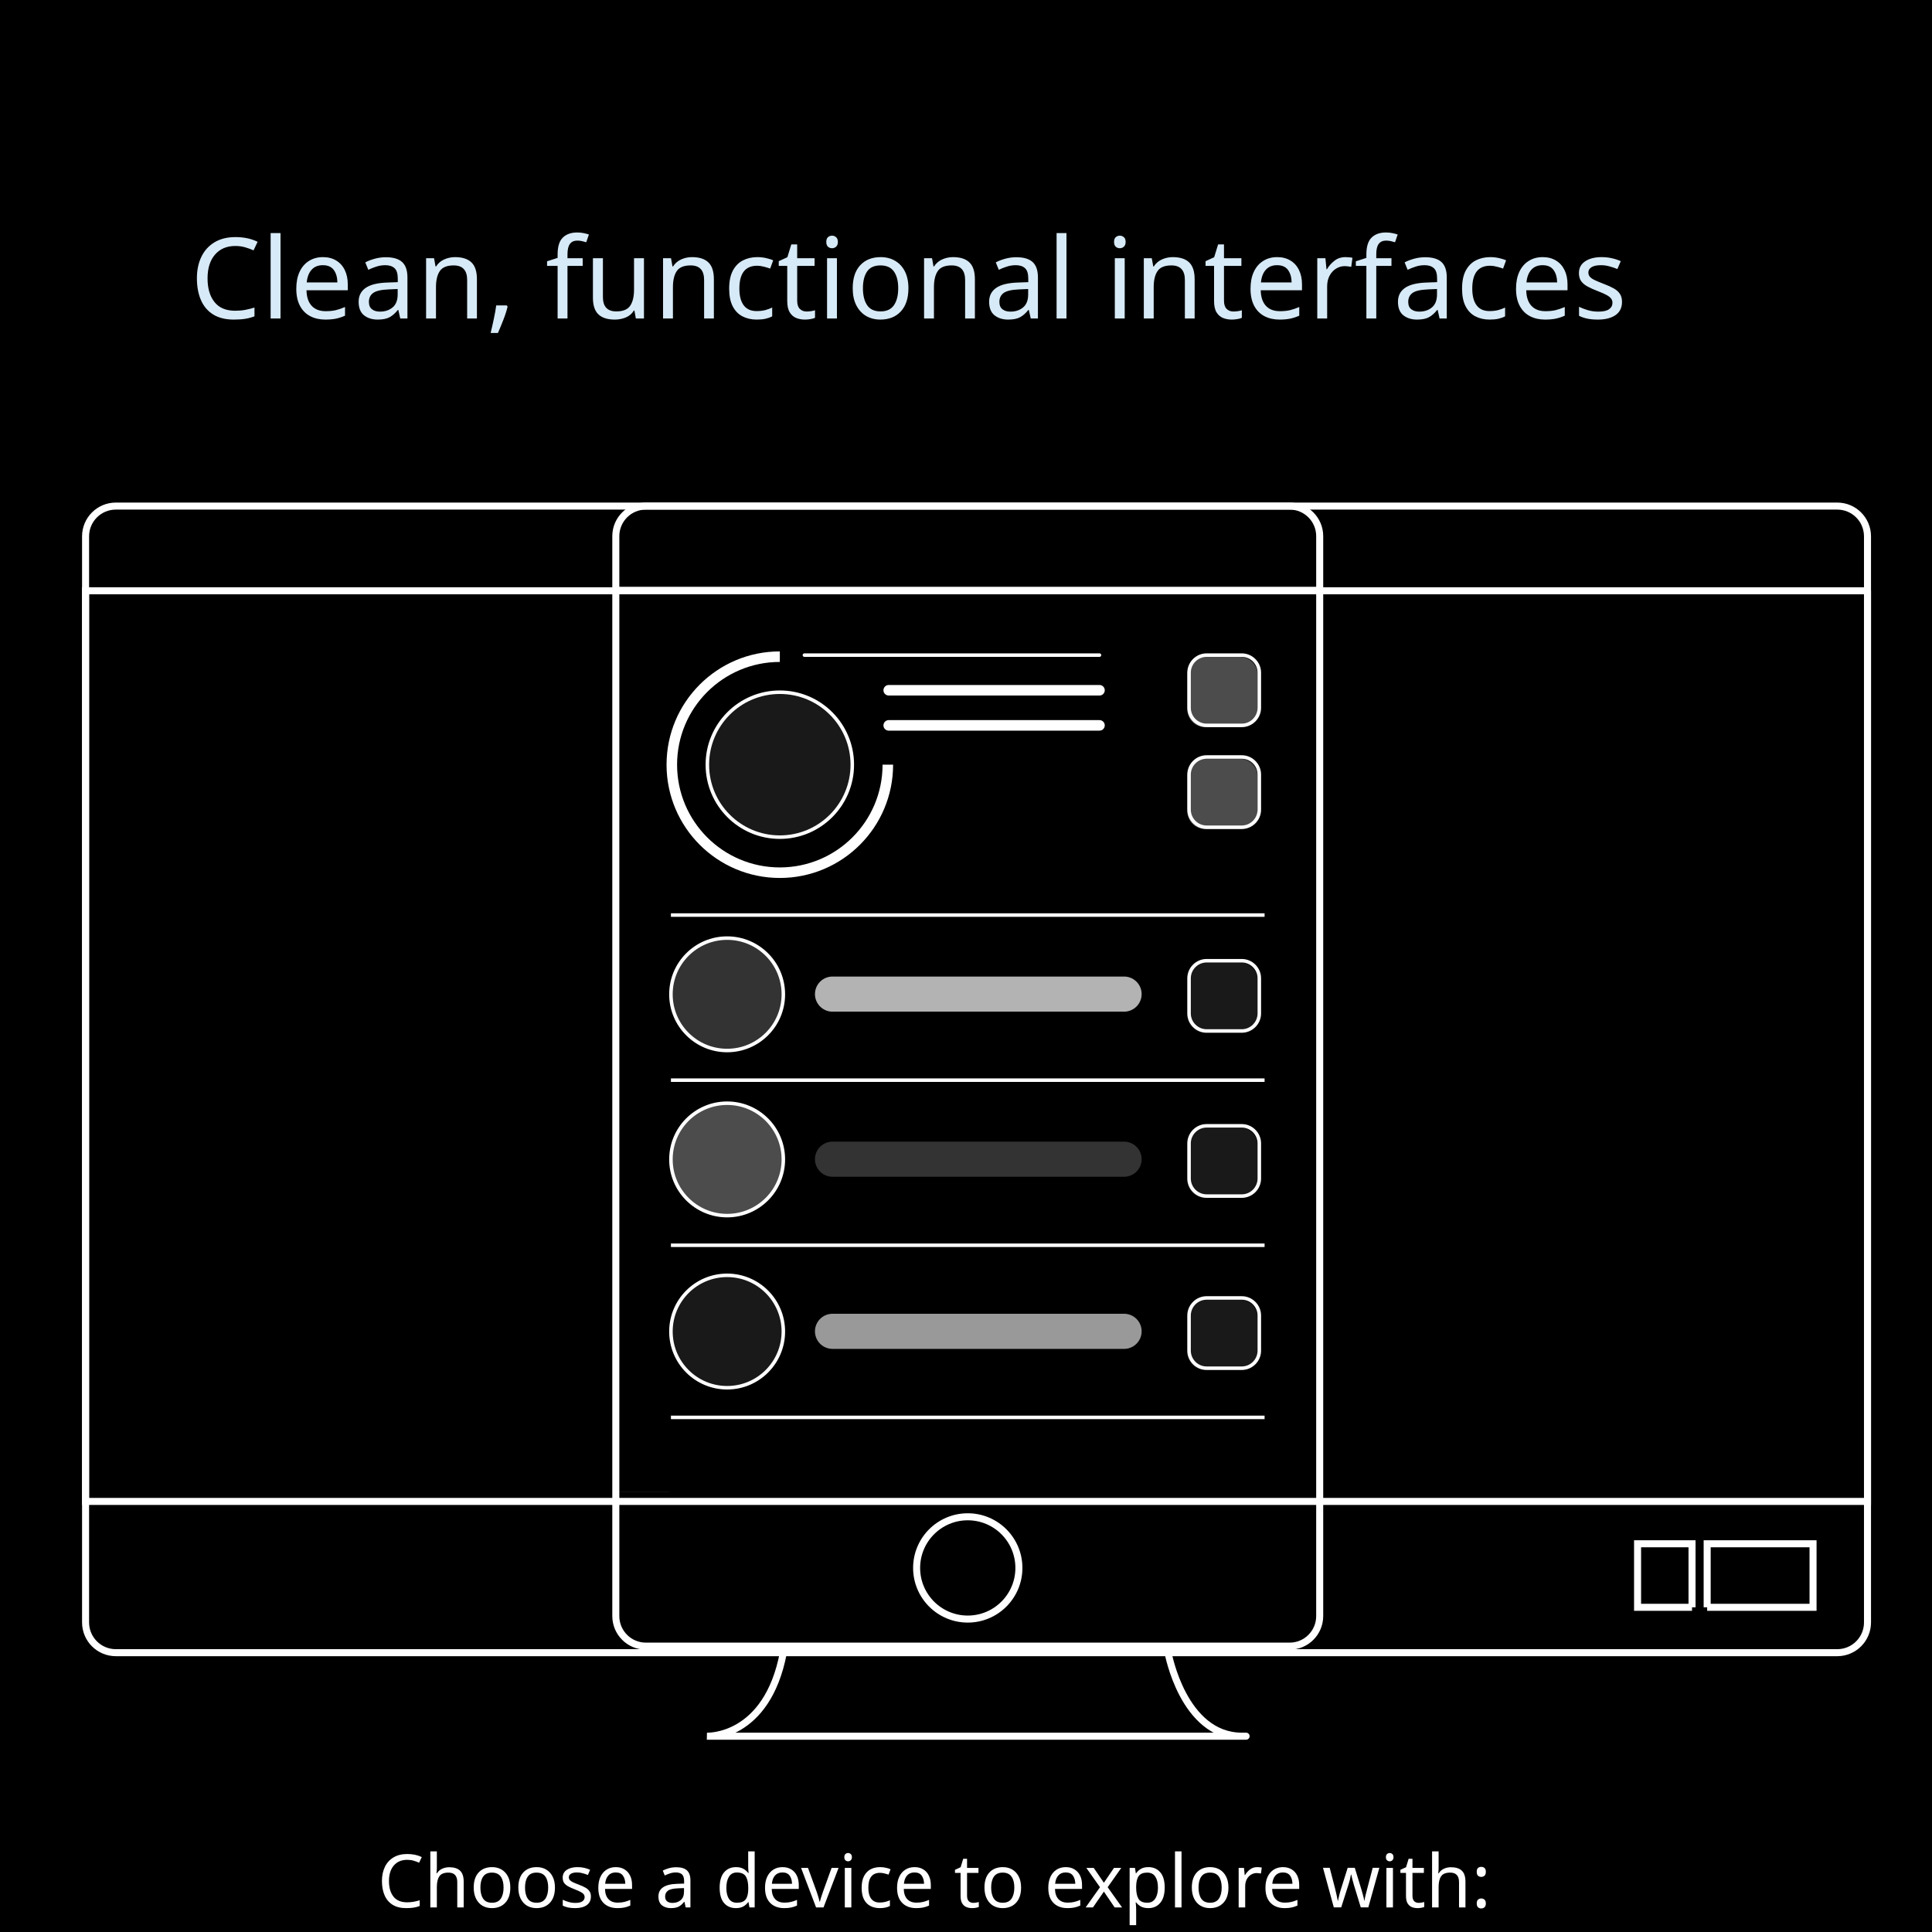
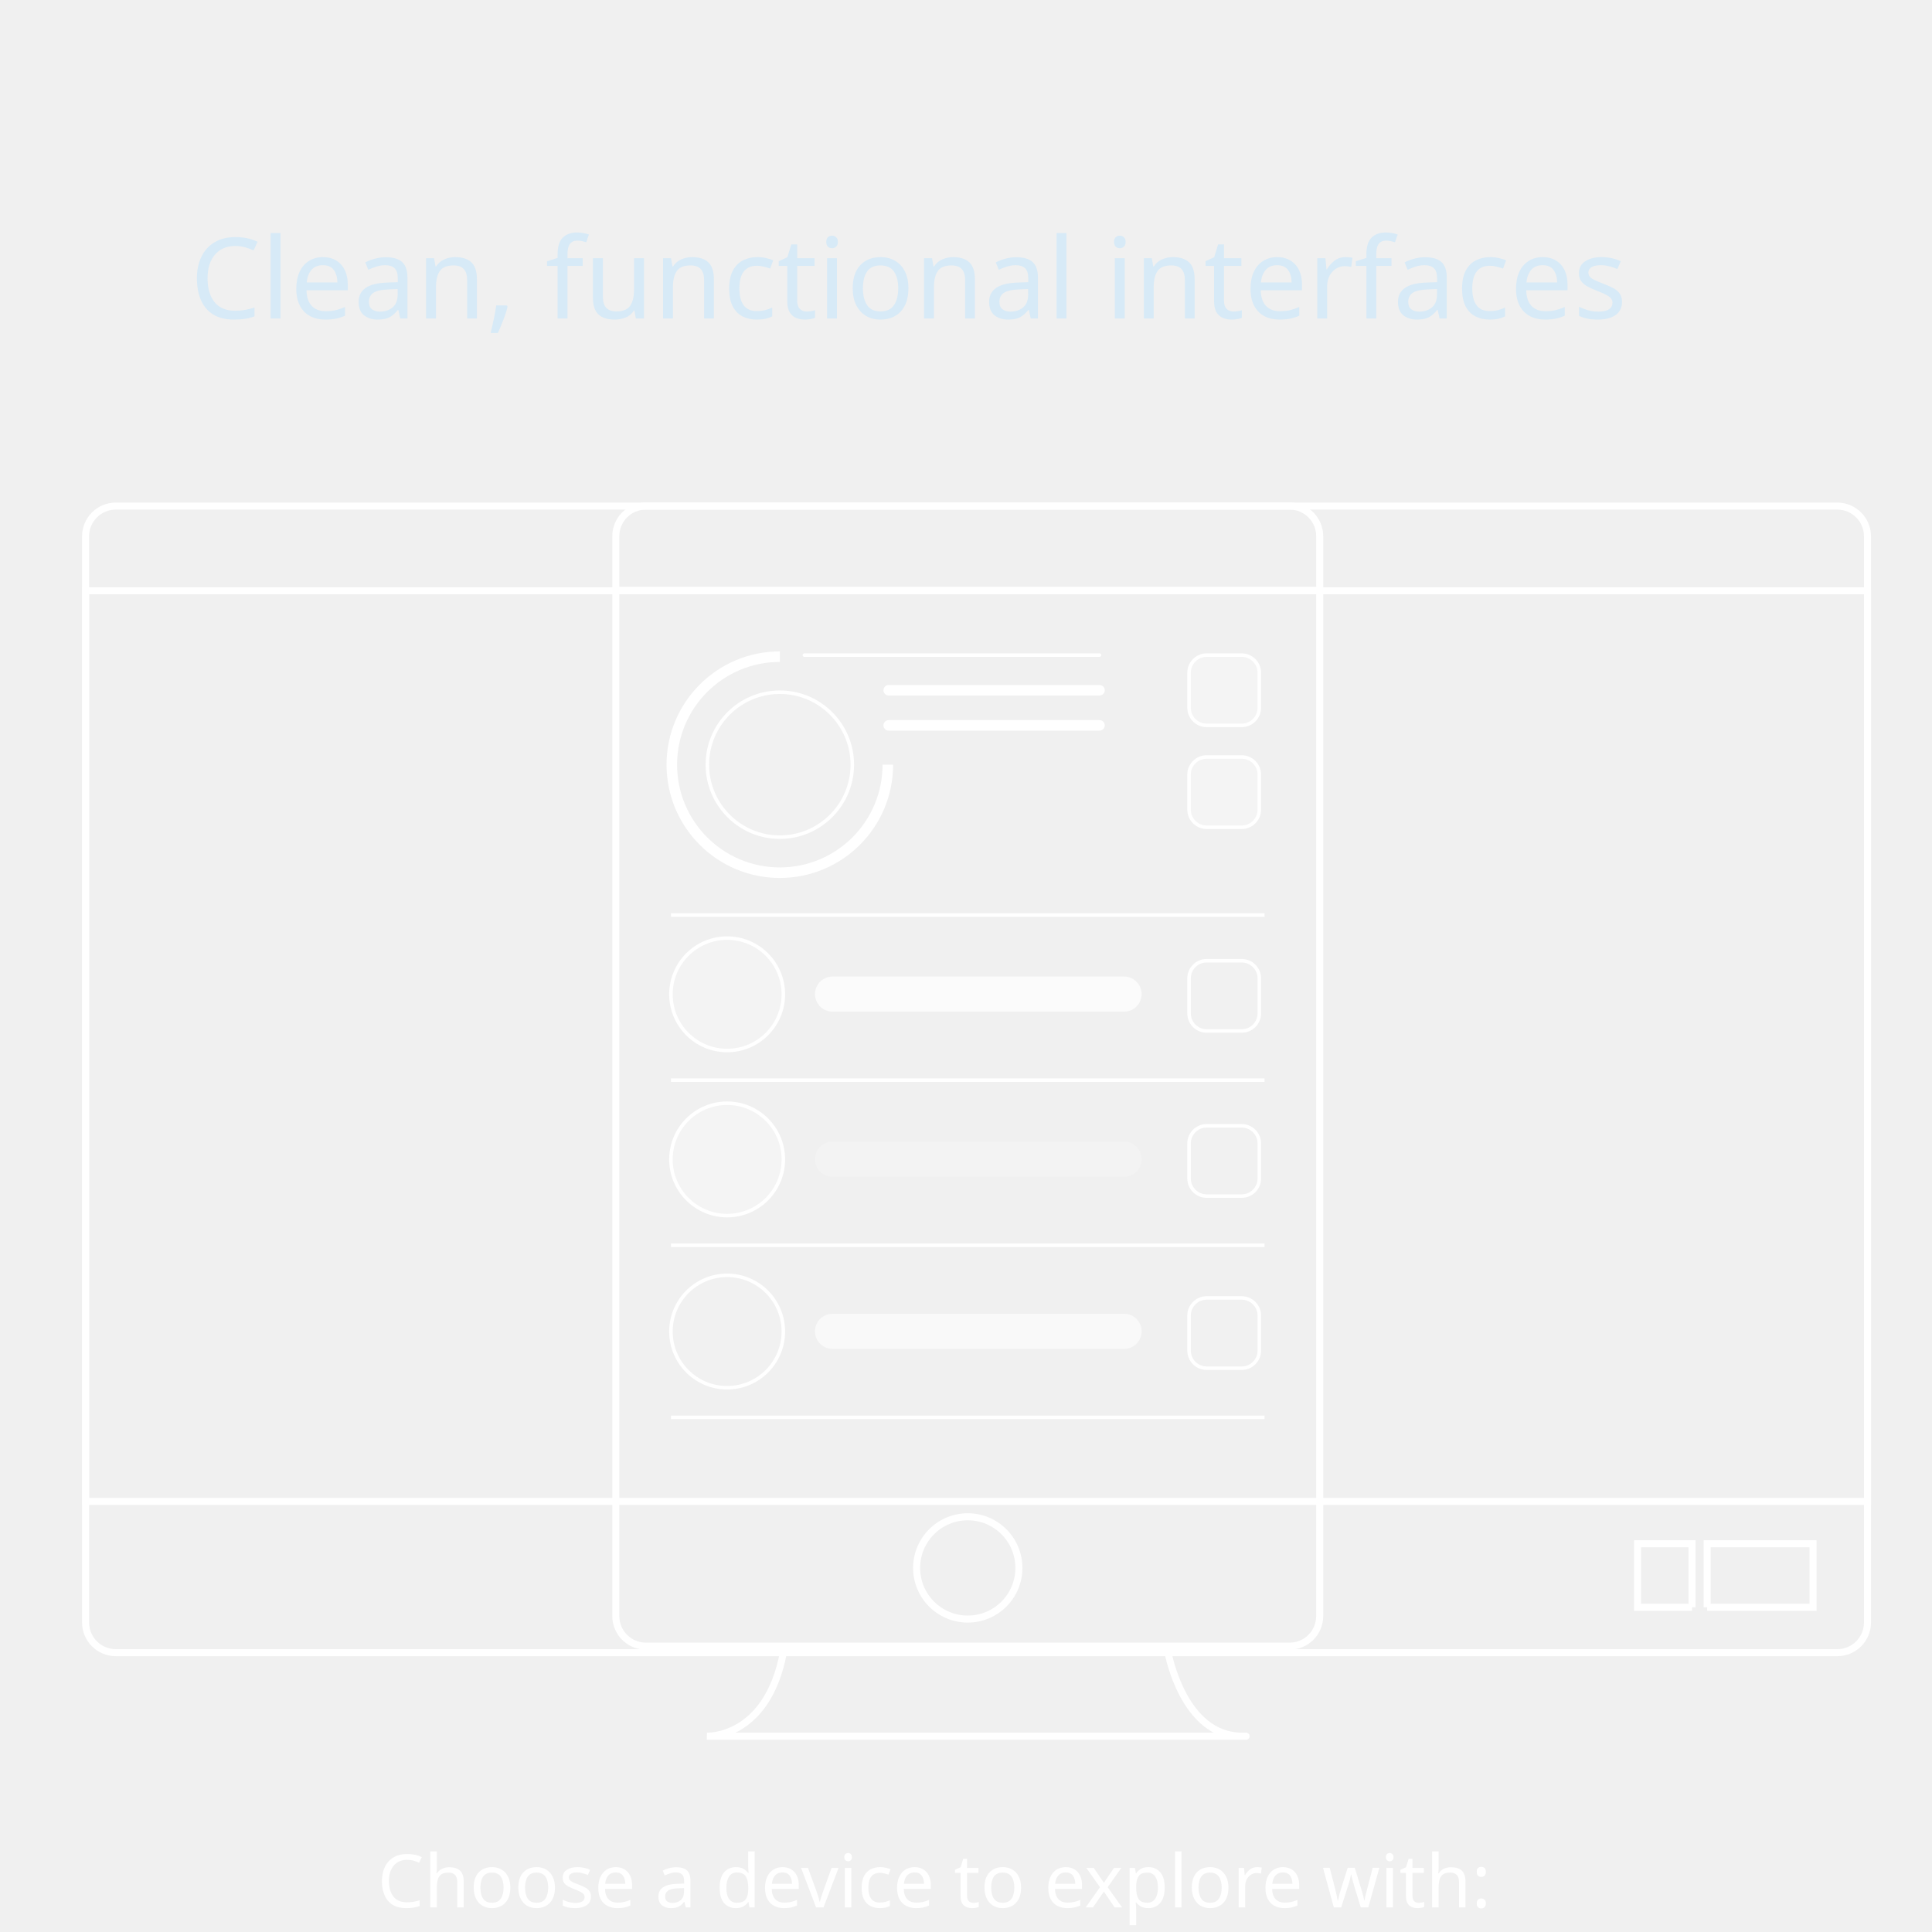
- <svg xmlns="http://www.w3.org/2000/svg" version="1.1" x="0px" y="0px" width="550px" height="550px" viewBox="0 0 550 550" enable-background="new 0 0 550 550" xml:space="preserve">
-   <g id="Background">
-     <rect id="square" width="550" height="550" />
+ <svg xmlns="http://www.w3.org/2000/svg" version="1.1" id="Layer_1" x="0px" y="0px" width="550px" height="550px" viewBox="0 0 550 550" enable-background="new 0 0 550 550" xml:space="preserve">
+   <g id="Background" display="none">
+     <rect id="square" display="inline" width="550" height="550" />
  </g>
  <g id="Phone">
-     <path id="phone_button" fill="none" stroke="#FFFFFF" stroke-width="2" stroke-miterlimit="10" d="M290.059,446.357   c0,8.041-6.518,14.559-14.558,14.559s-14.559-6.518-14.559-14.559c0-8.039,6.519-14.56,14.559-14.56   S290.059,438.318,290.059,446.357" />
+     <path id="phone_button" fill="none" stroke="#FFFFFF" stroke-width="2" stroke-miterlimit="10" d="M290.059,446.357   c0,8.041-6.518,14.559-14.558,14.559s-14.559-6.518-14.559-14.559c0-8.039,6.519-14.562,14.559-14.562   S290.059,438.318,290.059,446.357" />
    <path id="phone_outline" fill="none" stroke="#FFFFFF" stroke-width="2" stroke-miterlimit="10" d="M375.691,168.047H175.308   l0.001,257.76v34.252c0,4.73,3.834,8.564,8.563,8.564h183.257c4.729,0,8.562-3.834,8.562-8.564V152.634   c0-4.729-3.834-8.563-8.562-8.563H183.872c-4.729,0-8.563,3.835-8.563,8.563v273.173c-0.001,0,200.384,0,200.384,0" />
  </g>
  <g id="Contents">
    <text transform="matrix(1 0 0 1 54.1016 90.666)" fill="#D7EAF7" font-family="'Merriweather'" font-size="32">Clean, functional interfaces</text>
    <text transform="matrix(1 0 0 1 107.4487 543)" fill="#FFFFFF" font-family="'Merriweather'" font-size="21">Choose a device to explore with:</text>
    <line id="separator_4" fill="none" stroke="#FFFFFF" stroke-miterlimit="10" x1="191" y1="403.5" x2="360" y2="403.5" />
    <g id="line_3_btn">
-       <g opacity="0.1">
-         <path fill="#FFFFFF" d="M358,375c0-2.762-2.238-5-5-5h-10c-2.762,0-5,2.238-5,5v10c0,2.762,2.238,5,5,5h10c2.762,0,5-2.238,5-5     V375z" />
-       </g>
-       <g>
-         <path fill="none" stroke="#FFFFFF" stroke-miterlimit="10" d="M338.5,384.5c0,2.75,2.25,5,5,5h10c2.75,0,5-2.25,5-5v-10     c0-2.75-2.25-5-5-5h-10c-2.75,0-5,2.25-5,5V384.5z" />
-       </g>
+       <path opacity="0.1" fill="#FFFFFF" d="M358.5,374.5c0-2.762-2.238-5-5-5h-10c-2.762,0-5,2.238-5,5v10c0,2.762,2.238,5,5,5h10    c2.762,0,5-2.238,5-5V374.5z" />
+       <path fill="none" stroke="#FFFFFF" stroke-miterlimit="10" d="M338.5,384.5c0,2.75,2.25,5,5,5h10c2.75,0,5-2.25,5-5v-10    c0-2.75-2.25-5-5-5h-10c-2.75,0-5,2.25-5,5V384.5z" />
    </g>
    <line id="line_3_text" opacity="0.6" fill="none" stroke="#FFFFFF" stroke-width="10" stroke-linecap="round" stroke-miterlimit="10" enable-background="new    " x1="237" y1="379" x2="320" y2="379" />
    <g id="line_3_ico">
      <circle opacity="0.1" fill="#FFFFFF" enable-background="new    " cx="207" cy="379.06" r="16" />
      <circle fill="none" stroke="#FFFFFF" stroke-miterlimit="10" cx="207" cy="379.06" r="16" />
    </g>
    <line id="separator_3" fill="none" stroke="#FFFFFF" stroke-miterlimit="10" x1="191" y1="354.5" x2="360" y2="354.5" />
    <g id="line_2_btn">
-       <g opacity="0.1">
-         <path fill="#FFFFFF" d="M358,326c0-2.762-2.238-5-5-5h-10c-2.762,0-5,2.238-5,5v10c0,2.762,2.238,5,5,5h10c2.762,0,5-2.238,5-5     V326z" />
-       </g>
-       <g>
-         <path fill="none" stroke="#FFFFFF" stroke-miterlimit="10" d="M338.5,335.5c0,2.75,2.25,5,5,5h10c2.75,0,5-2.25,5-5v-10     c0-2.75-2.25-5-5-5h-10c-2.75,0-5,2.25-5,5V335.5z" />
-       </g>
+       <path opacity="0.1" fill="#FFFFFF" d="M358.5,325.5c0-2.762-2.238-5-5-5h-10c-2.762,0-5,2.238-5,5v10c0,2.762,2.238,5,5,5h10    c2.762,0,5-2.238,5-5V325.5z" />
+       <path fill="none" stroke="#FFFFFF" stroke-miterlimit="10" d="M338.5,335.5c0,2.75,2.25,5,5,5h10c2.75,0,5-2.25,5-5v-10    c0-2.75-2.25-5-5-5h-10c-2.75,0-5,2.25-5,5V335.5z" />
    </g>
    <line id="line_2_text" opacity="0.2" fill="none" stroke="#FFFFFF" stroke-width="10" stroke-linecap="round" stroke-miterlimit="10" enable-background="new    " x1="237" y1="330" x2="320" y2="330" />
    <g id="line_2_ico">
      <circle opacity="0.3" fill="#FFFFFF" enable-background="new    " cx="207" cy="330.06" r="16" />
      <circle fill="none" stroke="#FFFFFF" stroke-miterlimit="10" cx="207" cy="330.06" r="16" />
    </g>
    <line id="separator_2" fill="none" stroke="#FFFFFF" stroke-miterlimit="10" x1="191" y1="307.5" x2="360" y2="307.5" />
    <g id="line_1_btn">
-       <g opacity="0.1">
-         <path fill="#FFFFFF" d="M358,279c0-2.761-2.238-5-5-5h-10c-2.762,0-5,2.239-5,5v10c0,2.761,2.238,5,5,5h10c2.762,0,5-2.239,5-5     V279z" />
-       </g>
-       <g>
-         <path fill="none" stroke="#FFFFFF" stroke-miterlimit="10" d="M338.5,288.5c0,2.75,2.25,5,5,5h10c2.75,0,5-2.25,5-5v-10     c0-2.75-2.25-5-5-5h-10c-2.75,0-5,2.25-5,5V288.5z" />
-       </g>
+       <path opacity="0.1" fill="#FFFFFF" d="M358.5,278.5c0-2.761-2.238-5-5-5h-10c-2.762,0-5,2.239-5,5v10c0,2.761,2.238,5,5,5h10    c2.762,0,5-2.239,5-5V278.5z" />
+       <path fill="none" stroke="#FFFFFF" stroke-miterlimit="10" d="M338.5,288.5c0,2.75,2.25,5,5,5h10c2.75,0,5-2.25,5-5v-10    c0-2.75-2.25-5-5-5h-10c-2.75,0-5,2.25-5,5V288.5z" />
    </g>
    <line id="line_1_text" opacity="0.7" fill="none" stroke="#FFFFFF" stroke-width="10" stroke-linecap="round" stroke-miterlimit="10" enable-background="new    " x1="237" y1="283" x2="320" y2="283" />
    <g id="line_1_ico">
      <circle opacity="0.2" fill="#FFFFFF" enable-background="new    " cx="207" cy="283.06" r="16" />
      <circle fill="none" stroke="#FFFFFF" stroke-miterlimit="10" cx="207" cy="283.06" r="16" />
    </g>
    <line id="separator_1" fill="none" stroke="#FFFFFF" stroke-miterlimit="10" x1="191" y1="260.5" x2="360" y2="260.5" />
    <g id="header_btn1">
-       <g opacity="0.3">
-         <path fill="#FFFFFF" d="M358,192c0-2.761-2.238-5-5-5h-10c-2.762,0-5,2.239-5,5v10c0,2.761,2.238,5,5,5h10c2.762,0,5-2.239,5-5     V192z" />
-       </g>
-       <g>
-         <path fill="none" stroke="#FFFFFF" stroke-miterlimit="10" d="M338.5,201.5c0,2.75,2.25,5,5,5h10c2.75,0,5-2.25,5-5v-10     c0-2.75-2.25-5-5-5h-10c-2.75,0-5,2.25-5,5V201.5z" />
-       </g>
+       <path opacity="0.3" fill="#FFFFFF" d="M358.5,191.5c0-2.761-2.238-5-5-5h-10c-2.762,0-5,2.239-5,5v10c0,2.761,2.238,5,5,5h10    c2.762,0,5-2.239,5-5V191.5z" />
+       <path fill="none" stroke="#FFFFFF" stroke-miterlimit="10" d="M338.5,201.5c0,2.75,2.25,5,5,5h10c2.75,0,5-2.25,5-5v-10    c0-2.75-2.25-5-5-5h-10c-2.75,0-5,2.25-5,5V201.5z" />
    </g>
    <g id="header_btn2">
-       <g opacity="0.3">
-         <path fill="#FFFFFF" d="M358,221c0-2.761-2.238-5-5-5h-10c-2.762,0-5,2.239-5,5v10c0,2.761,2.238,5,5,5h10c2.762,0,5-2.239,5-5     V221z" />
-       </g>
-       <g>
-         <path fill="none" stroke="#FFFFFF" stroke-miterlimit="10" d="M338.5,230.5c0,2.75,2.25,5,5,5h10c2.75,0,5-2.25,5-5v-10     c0-2.75-2.25-5-5-5h-10c-2.75,0-5,2.25-5,5V230.5z" />
-       </g>
+       <path opacity="0.3" fill="#FFFFFF" d="M358.44,220.559c0-2.761-2.238-5-5-5h-10c-2.762,0-5,2.239-5,5v10c0,2.761,2.238,5,5,5h10    c2.762,0,5-2.239,5-5V220.559z" />
+       <path fill="none" stroke="#FFFFFF" stroke-miterlimit="10" d="M338.5,230.5c0,2.75,2.25,5,5,5h10c2.75,0,5-2.25,5-5v-10    c0-2.75-2.25-5-5-5h-10c-2.75,0-5,2.25-5,5V230.5z" />
    </g>
    <g id="header_ico">
      <path fill="none" stroke="#FFFFFF" stroke-width="3" stroke-miterlimit="10" d="M252.749,217.689    c0,16.982-13.767,30.749-30.749,30.749s-30.749-13.767-30.749-30.749S205.018,186.94,222,186.94" />
      <line fill="none" stroke="#FFFFFF" stroke-linecap="round" stroke-miterlimit="10" x1="229" y1="186.5" x2="313" y2="186.5" />
      <line fill="none" stroke="#FFFFFF" stroke-width="3" stroke-linecap="round" stroke-miterlimit="10" x1="253" y1="196.5" x2="313" y2="196.5" />
      <line fill="none" stroke="#FFFFFF" stroke-width="3" stroke-linecap="round" stroke-miterlimit="10" x1="253" y1="206.5" x2="313" y2="206.5" />
      <circle opacity="0.1" fill="#FFFFFF" enable-background="new    " cx="222" cy="217.689" r="20.63" />
      <circle fill="none" stroke="#FFFFFF" stroke-miterlimit="10" cx="222" cy="217.689" r="20.63" />
    </g>
  </g>
  <g id="PC">
-     <path id="pc_outline" fill="none" stroke="#FFFFFF" stroke-width="2" stroke-miterlimit="10" d="M531.639,461.873   c0,4.758-3.857,8.611-8.612,8.611H32.973c-4.757,0-8.612-3.854-8.612-8.611v-309.19c0-4.757,3.855-8.612,8.612-8.612h490.052   c4.755,0,8.612,3.855,8.612,8.612L531.639,461.873L531.639,461.873z" />
+     <path id="pc_outline" fill="none" stroke="#FFFFFF" stroke-width="2" stroke-miterlimit="10" d="M531.639,461.873   c0,4.758-3.855,8.611-8.61,8.611H32.973c-4.757,0-8.612-3.854-8.612-8.611v-309.19c0-4.757,3.855-8.612,8.612-8.612h490.052   c4.755,0,8.61,3.855,8.61,8.612L531.639,461.873L531.639,461.873z" />
    <path fill="none" stroke="#FFFFFF" stroke-width="2" stroke-miterlimit="10" d="M531.639,168.186v259.238H24.361V168.186H531.639" />
    <path fill="none" stroke="#FFFFFF" stroke-width="2" stroke-miterlimit="10" d="M485.994,457.566V439.48h30.142v18.086H485.994" />
    <path fill="none" stroke="#FFFFFF" stroke-width="2" stroke-miterlimit="10" d="M481.686,457.566h-15.503V439.48h15.503V457.566" />
-     <path fill="none" stroke="#FFFFFF" stroke-width="2" stroke-miterlimit="10" d="M332.527,470.484c0,0,4.285,23.774,21.046,23.774   c16.758,0-152.315,0-152.315,0s17.07,0.781,21.747-23.774" />
+     <path fill="none" stroke="#FFFFFF" stroke-width="2" stroke-miterlimit="10" d="M332.527,470.484c0,0,4.285,23.772,21.046,23.772   c16.758,0-152.315,0-152.315,0s17.07,0.781,21.747-23.772" />
  </g>
</svg>
